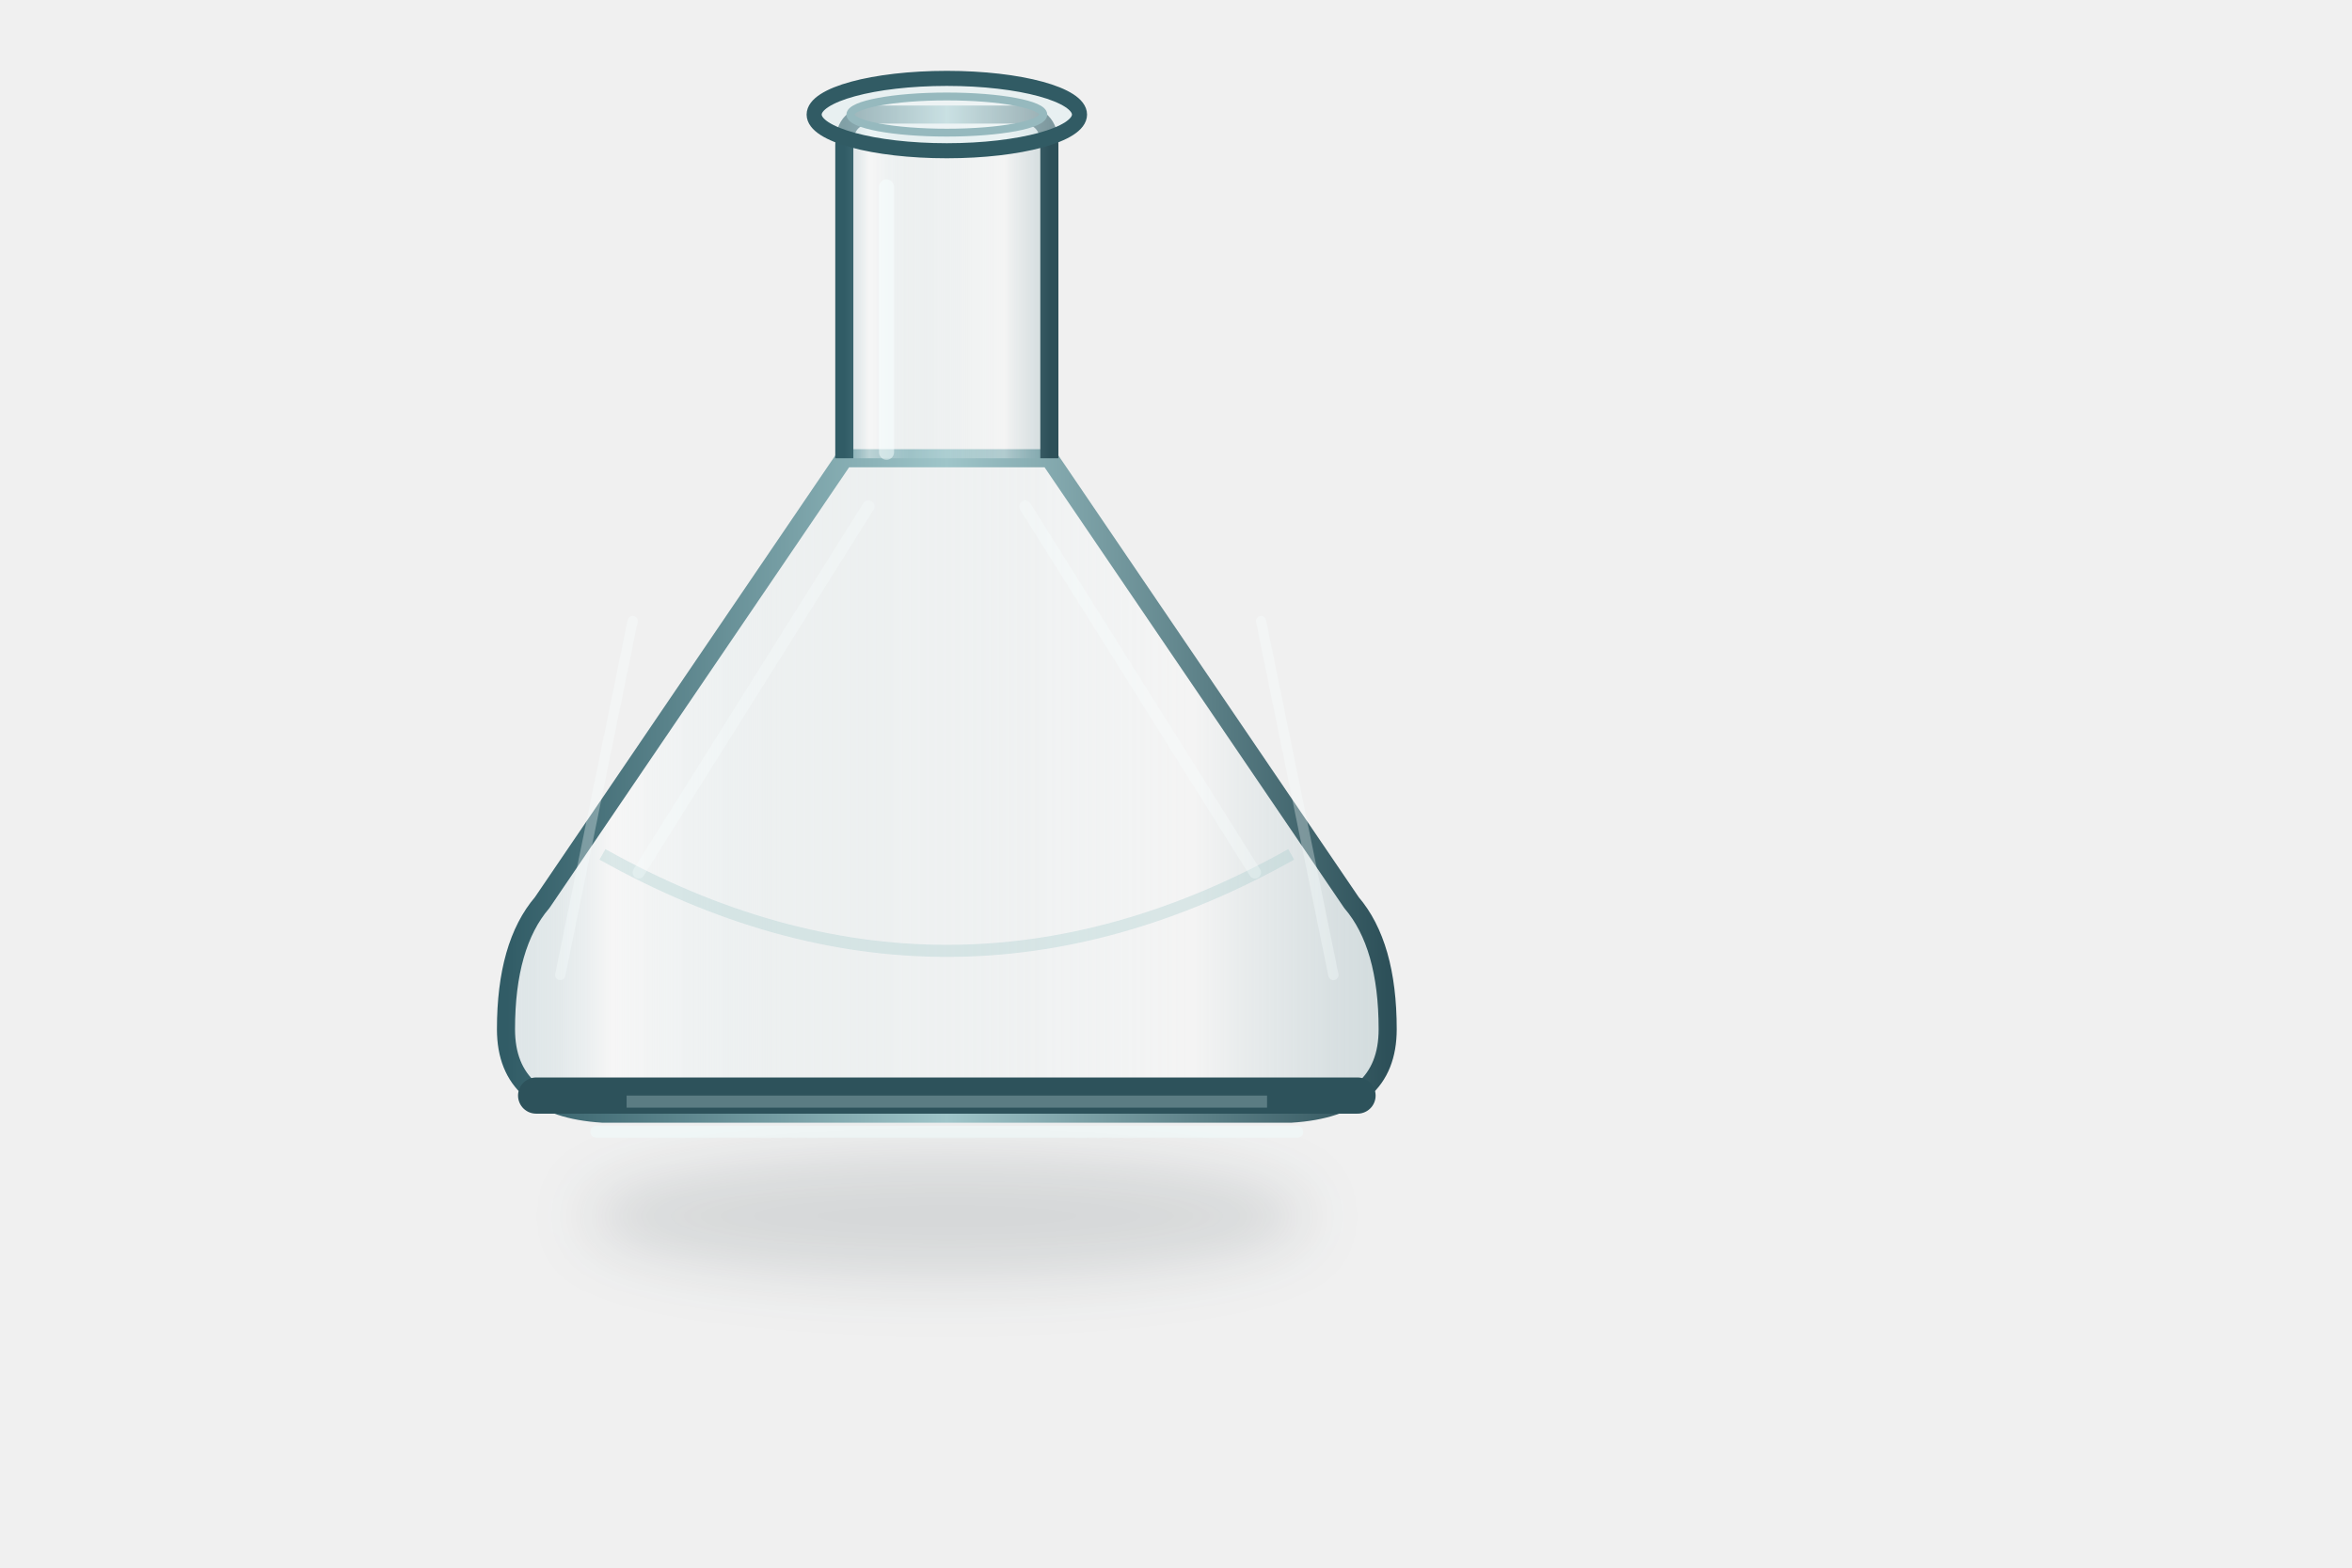
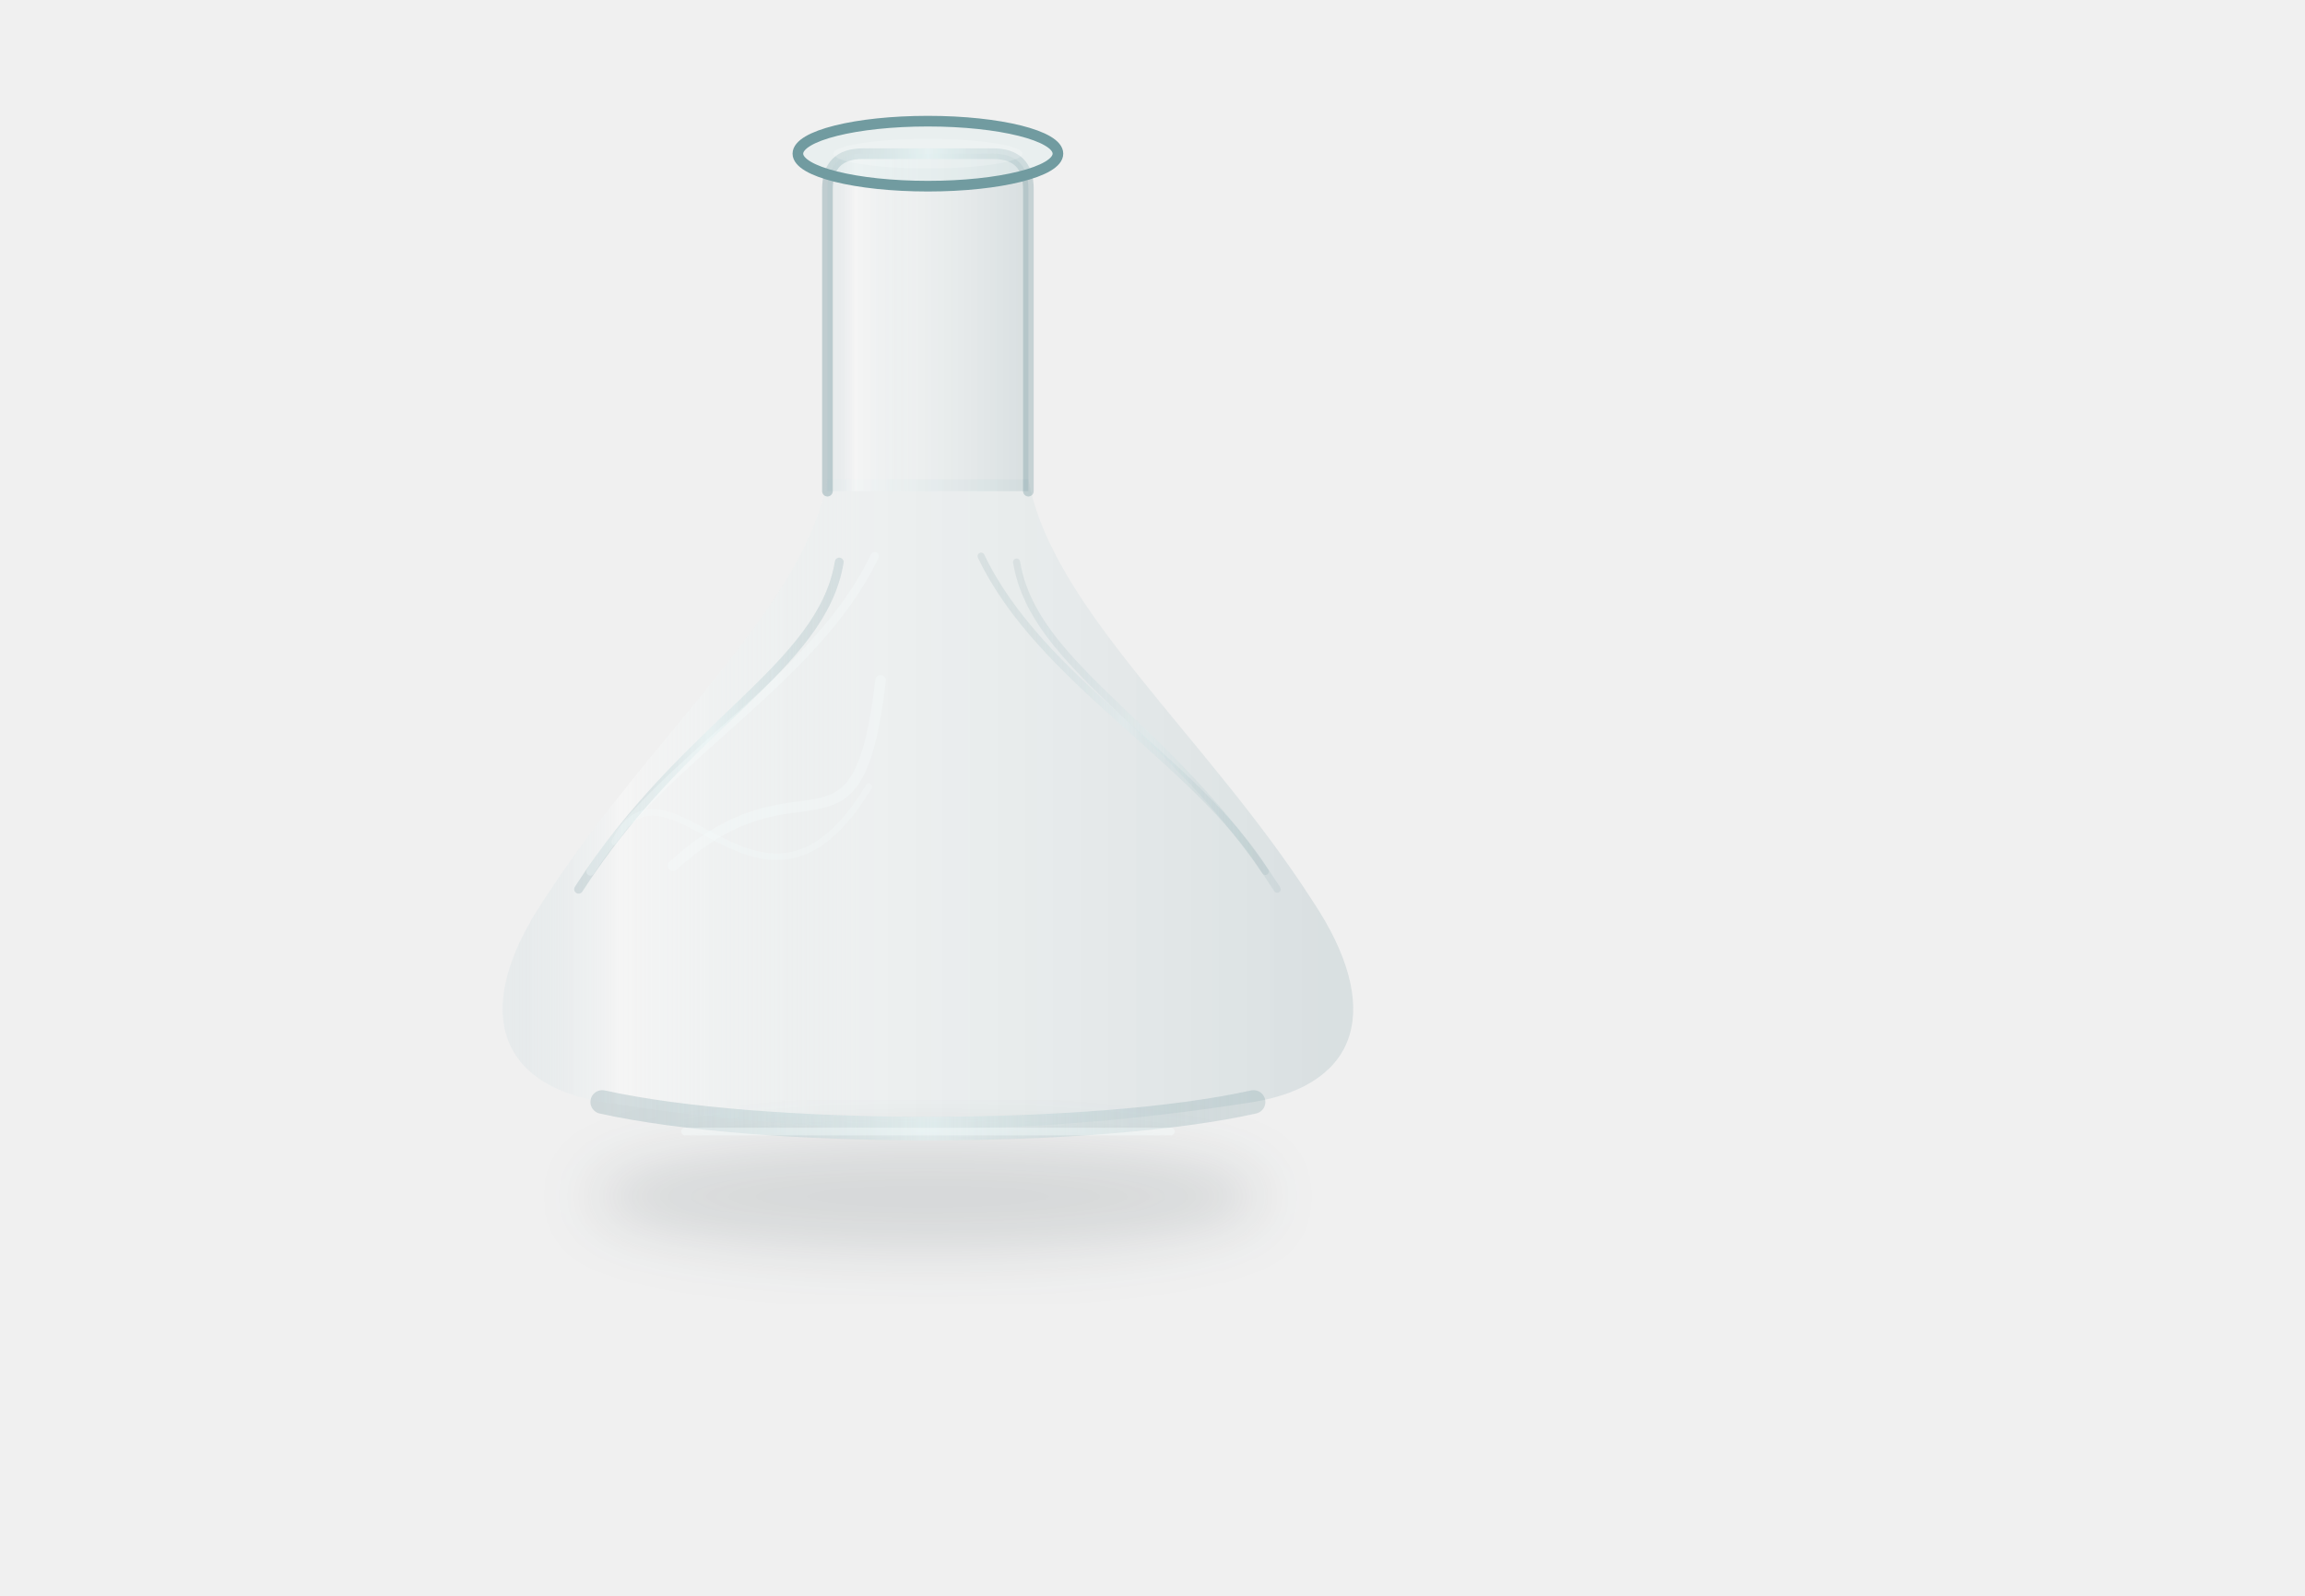
- <svg xmlns="http://www.w3.org/2000/svg" viewBox="28 12 390 260" data-asset-id="conical-flask-250ml" data-specification-id="conical-flask-250ml" data-family-id="conical-flask" data-capacity-ml="250" data-dimensions-mm="85 145 85" data-lod="thumbnail" data-coordinate-unit="mm" data-visual-role="apparatus-geometry" data-view-mode="catalog-preview" data-measurement-qualified="false" role="img" aria-labelledby="title desc">
+ <svg xmlns="http://www.w3.org/2000/svg" viewBox="28 12 390 270" data-asset-id="conical-flask-250ml" data-specification-id="conical-flask-250ml" data-family-id="conical-flask" data-capacity-ml="250" data-dimensions-mm="85 145 85" data-material-profile="curved-borosilicate-vessel" data-lod="thumbnail" data-lod-detail="identity" data-coordinate-unit="mm" data-visual-role="apparatus-geometry" data-view-mode="catalog-preview" data-measurement-qualified="false" data-anatomy="flat-contact-foot|curved-conical-body|shoulder-transition|cylindrical-neck|open-mouth-rim|interior-cavity" role="img" aria-labelledby="conical-flask-250ml-thumbnail-title conical-flask-250ml-thumbnail-desc">
  <defs>
    <linearGradient id="conical-flask-250ml-glass" x1="0" x2="1" y1="0" y2="0">
-       <stop offset="0" stop-color="#8ab5bf" stop-opacity=".16" />
-       <stop offset=".12" stop-color="#ffffff" stop-opacity=".42" />
-       <stop offset=".32" stop-color="#d7eef1" stop-opacity=".12" />
-       <stop offset=".78" stop-color="#ffffff" stop-opacity=".30" />
-       <stop offset="1" stop-color="#5d8b95" stop-opacity=".20" />
+       <stop offset="0" stop-color="#a7c5cd" stop-opacity=".12" />
+       <stop offset=".14" stop-color="#ffffff" stop-opacity=".31" />
+       <stop offset=".42" stop-color="#d2e9eb" stop-opacity=".10" />
+       <stop offset="1" stop-color="#628b94" stop-opacity=".17" />
    </linearGradient>
-     <linearGradient id="conical-flask-250ml-glass-edge" x1="0" x2="1">
-       <stop offset="0" stop-color="#315c66" />
-       <stop offset=".5" stop-color="#9fc5c9" />
-       <stop offset="1" stop-color="#2d5059" />
+     <linearGradient id="conical-flask-250ml-edge" x1="0" x2="1">
+       <stop offset="0" stop-color="#638b93" stop-opacity=".34" />
+       <stop offset=".5" stop-color="#d9eff0" stop-opacity=".62" />
+       <stop offset="1" stop-color="#638b93" stop-opacity=".30" />
    </linearGradient>
-     <linearGradient id="conical-flask-250ml-steel" x1="0" x2="1">
-       <stop offset="0" stop-color="#26353b" />
-       <stop offset=".18" stop-color="#7c9298" />
-       <stop offset=".40" stop-color="#e2eaeb" />
-       <stop offset=".58" stop-color="#71848a" />
-       <stop offset="1" stop-color="#1e292e" />
+     <linearGradient id="conical-flask-250ml-ptfe" x1="0" x2="1">
+       <stop offset="0" stop-color="#d5d8d3" />
+       <stop offset=".42" stop-color="#f5f4ea" />
+       <stop offset="1" stop-color="#9da49d" />
    </linearGradient>
    <linearGradient id="conical-flask-250ml-rubber" x1="0" x2="1">
-       <stop offset="0" stop-color="#192328" />
-       <stop offset=".45" stop-color="#59686b" />
-       <stop offset="1" stop-color="#11191d" />
+       <stop offset="0" stop-color="#3d4a4a" />
+       <stop offset=".5" stop-color="#8a9890" />
+       <stop offset="1" stop-color="#253131" />
    </linearGradient>
    <filter id="conical-flask-250ml-shadow" x="-30%" y="-40%" width="160%" height="190%">
      <feGaussianBlur stdDeviation="5" />
    </filter>
-     <style>
-       .edge { stroke: url(#conical-flask-250ml-glass-edge); stroke-linejoin: round; }
-       .glass-fill { fill: url(#conical-flask-250ml-glass); }
-       .steel-fill { fill: url(#conical-flask-250ml-steel); }
-       .rubber-fill { fill: url(#conical-flask-250ml-rubber); }
-       .detail { stroke: #29444c; stroke-linecap: round; stroke-linejoin: round; }
-       .highlight { stroke: #f8ffff; stroke-linecap: round; fill: none; }
-     </style>
+     <style>.glass-fill{fill:url(#conical-flask-250ml-glass)}.glass-edge{fill:none;stroke:url(#conical-flask-250ml-edge);stroke-linecap:round;stroke-linejoin:round}.detail{stroke:#49686d;stroke-linecap:round;stroke-linejoin:round;fill:none}.highlight{stroke:#f7ffff;stroke-linecap:round;stroke-linejoin:round;fill:none}.ptfe-fill{fill:url(#conical-flask-250ml-ptfe)}.rubber-fill{fill:url(#conical-flask-250ml-rubber)}</style>
  </defs>
  <g data-layer="shadow">
-     <ellipse cx="185" cy="213.7" rx="59.942" ry="10" fill="#203137" opacity=".13" filter="url(#conical-flask-250ml-shadow)" />
+     <ellipse cx="185" cy="214.45" rx="57.02" ry="9" fill="#203137" opacity=".13" filter="url(#conical-flask-250ml-shadow)" />
+   </g>
+   <g data-layer="body" data-part="vessel.body">
+     <path d="M 168 93.1 C 164 115.1 137.9 136.45 119.9 164.45 C 107.9 182.45 111.9 195.45 129.9 198.45 C 167.9 204.45 202.1 204.45 240.1 198.45 C 258.1 195.45 262.1 182.45 250.1 164.45 C 232.1 136.45 206 115.1 202 93.1 Z" class="glass-fill" />
  </g>
  <g data-layer="glass-back" data-part="vessel.body">
-     <path d="M168 88L117.9 161.7Q111.9 168.7 111.9 182.7Q111.9 195.7 127.9 196.7H242.1Q258.1 195.7 258.1 182.7Q258.1 168.7 252.1 161.7L202 88Z" class="glass-fill edge" stroke-width="3" />
+     <path d="M125.9 162.45C143.9 134.45 167 125.1 170 107.1" class="glass-edge" stroke-width="1.5" opacity=".58" />
+     <path d="M244.1 162.45C226.1 134.45 203 125.1 200 107.1" class="glass-edge" stroke-width="1.2" opacity=".34" />
+   </g>
+   <g data-layer="shoulder" data-part="vessel.shoulder">
+     <path d="M176 106.1C166 127.1 139.9 140.45 127.9 159.45" class="highlight" stroke-width="1.4" opacity=".28" />
+     <path d="M194 106.1C204 127.1 230.1 140.45 242.1 159.45" class="glass-edge" stroke-width="1.2" opacity=".38" />
+   </g>
+   <g data-layer="neck" data-part="vessel.neck">
+     <path d="M168 95.1V44Q168 38 174 38H196Q202 38 202 44V95.1" class="glass-fill" />
+     <path d="M168 95.1V44Q168 38 174 38H196Q202 38 202 44V95.1" class="glass-edge" stroke-width="1.8" />
+   </g>
+   <g data-layer="rim" data-part="vessel.rim">
+     <ellipse cx="185" cy="38" rx="22" ry="5.5" fill="#dceff0" fill-opacity=".34" stroke="#719ba0" stroke-width="1.8" />
+     <ellipse cx="185" cy="38" rx="16" ry="2.5" fill="#ffffff" fill-opacity=".18" />
  </g>
  <g data-layer="liquid" data-runtime="true" opacity="0" />
  <g data-layer="meniscus" data-runtime="true" opacity="0" />
-   <g data-layer="body" data-part="vessel.body">
-     <path d="M127.9 153.7Q185 185.7 242.1 153.7" fill="none" stroke="#9fc8ca" stroke-width="2" opacity=".32" />
+   <g data-layer="contact-base" data-part="vessel.contact-foot">
+     <path d="M129.9 198.45C156.9 204.45 213.1 204.45 240.1 198.45" class="glass-edge" stroke-width="4" opacity=".68" />
+     <path d="M143.9 203.45H226.1" class="highlight" stroke-width="1.3" opacity=".38" />
  </g>
-   <g data-layer="neck" data-part="vessel.neck">
-     <path d="M168 88V36Q168 31 173 31H197Q202 31 202 36V88" class="glass-fill edge" stroke-width="3" />
-     <path d="M175 43v44" stroke="#ffffff" stroke-width="2.5" opacity=".50" class="highlight" />
-   </g>
-   <g data-layer="rim" data-part="vessel.rim">
-     <ellipse cx="185" cy="31" rx="22" ry="6" fill="#dff0f1" fill-opacity=".46" stroke="#315b64" stroke-width="2.5" />
-     <ellipse cx="185" cy="31" rx="16" ry="3" fill="#ffffff" fill-opacity=".20" stroke="#96b9be" stroke-width="1.3" />
-   </g>
-   <g data-layer="base" data-part="vessel.base">
-     <path d="M116.9 193.7H253.1" stroke="#2d525b" stroke-width="6" stroke-linecap="round" />
-     <path d="M126.9 199.7H243.1" stroke="#f1fbfb" stroke-width="2" stroke-linecap="round" opacity=".56" />
-   </g>
-   <g data-layer="hardware">
-     <path d="M131.9 194.7h106.2" stroke="#78969b" stroke-width="2" opacity=".62" />
-   </g>
-   <g data-layer="glass-front">
-     <path d="M132.9 115L120.9 173.7M237.1 115L249.1 173.7" stroke="#ffffff" stroke-width="1.7" opacity=".32" class="highlight" />
+   <g data-layer="glass-front" data-part="vessel.body">
+     <path d="M141.9 158.45C163.9 138.45 173 161.1 177 127.1" class="highlight" stroke-width="1.8" opacity=".25" />
  </g>
  <g data-layer="highlight">
-     <path d="M172 96L133.9 156.7M198 96L236.1 156.7" stroke="#ffffff" stroke-width="2" opacity=".30" class="highlight" />
+     <path d="M175 145.1C157 175.1 141 136.45 132 154.45" class="highlight" stroke-width="1.1" opacity=".20" />
  </g>
  <g data-layer="accessibility">
-     <rect x="96.9" y="16" width="176.2" height="195.7" fill="none" stroke="#79d0d5" stroke-width="2" stroke-dasharray="8 8" opacity="0" />
+     <rect x="96.9" y="20" width="176.2" height="191.45" fill="none" stroke="#79c5c8" stroke-width="2" stroke-dasharray="8 8" opacity="0" />
  </g>
</svg>
